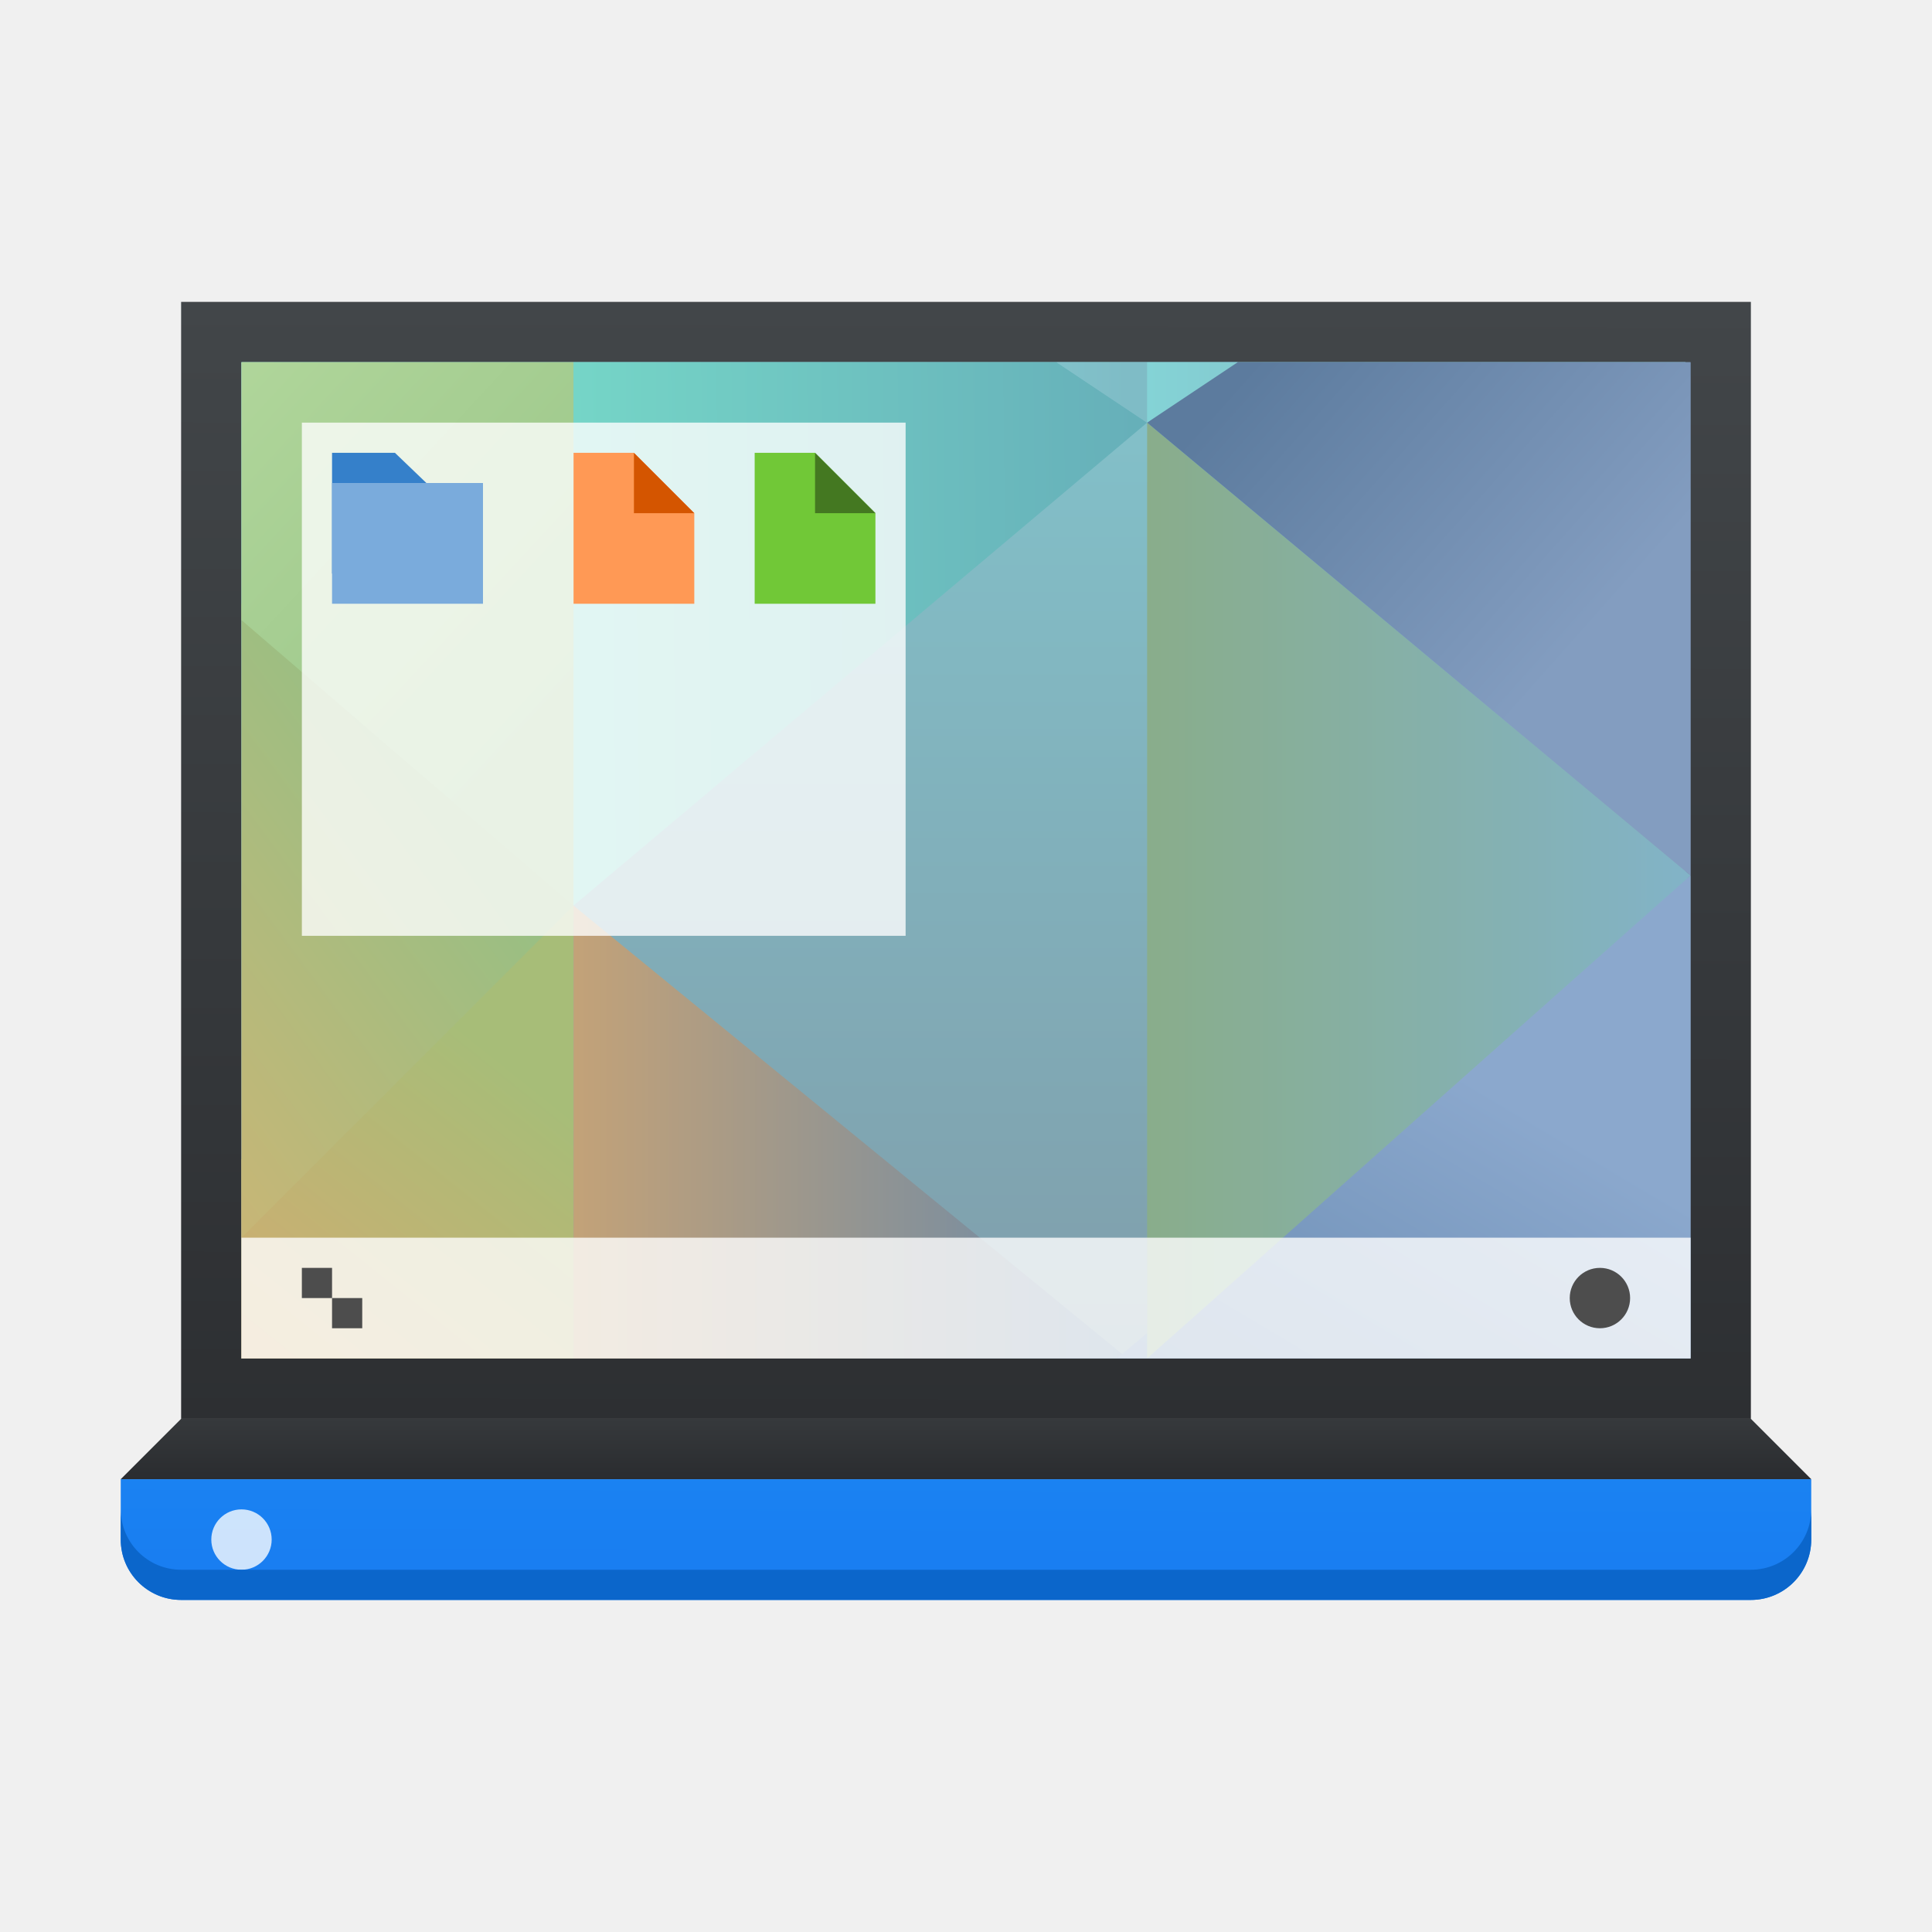
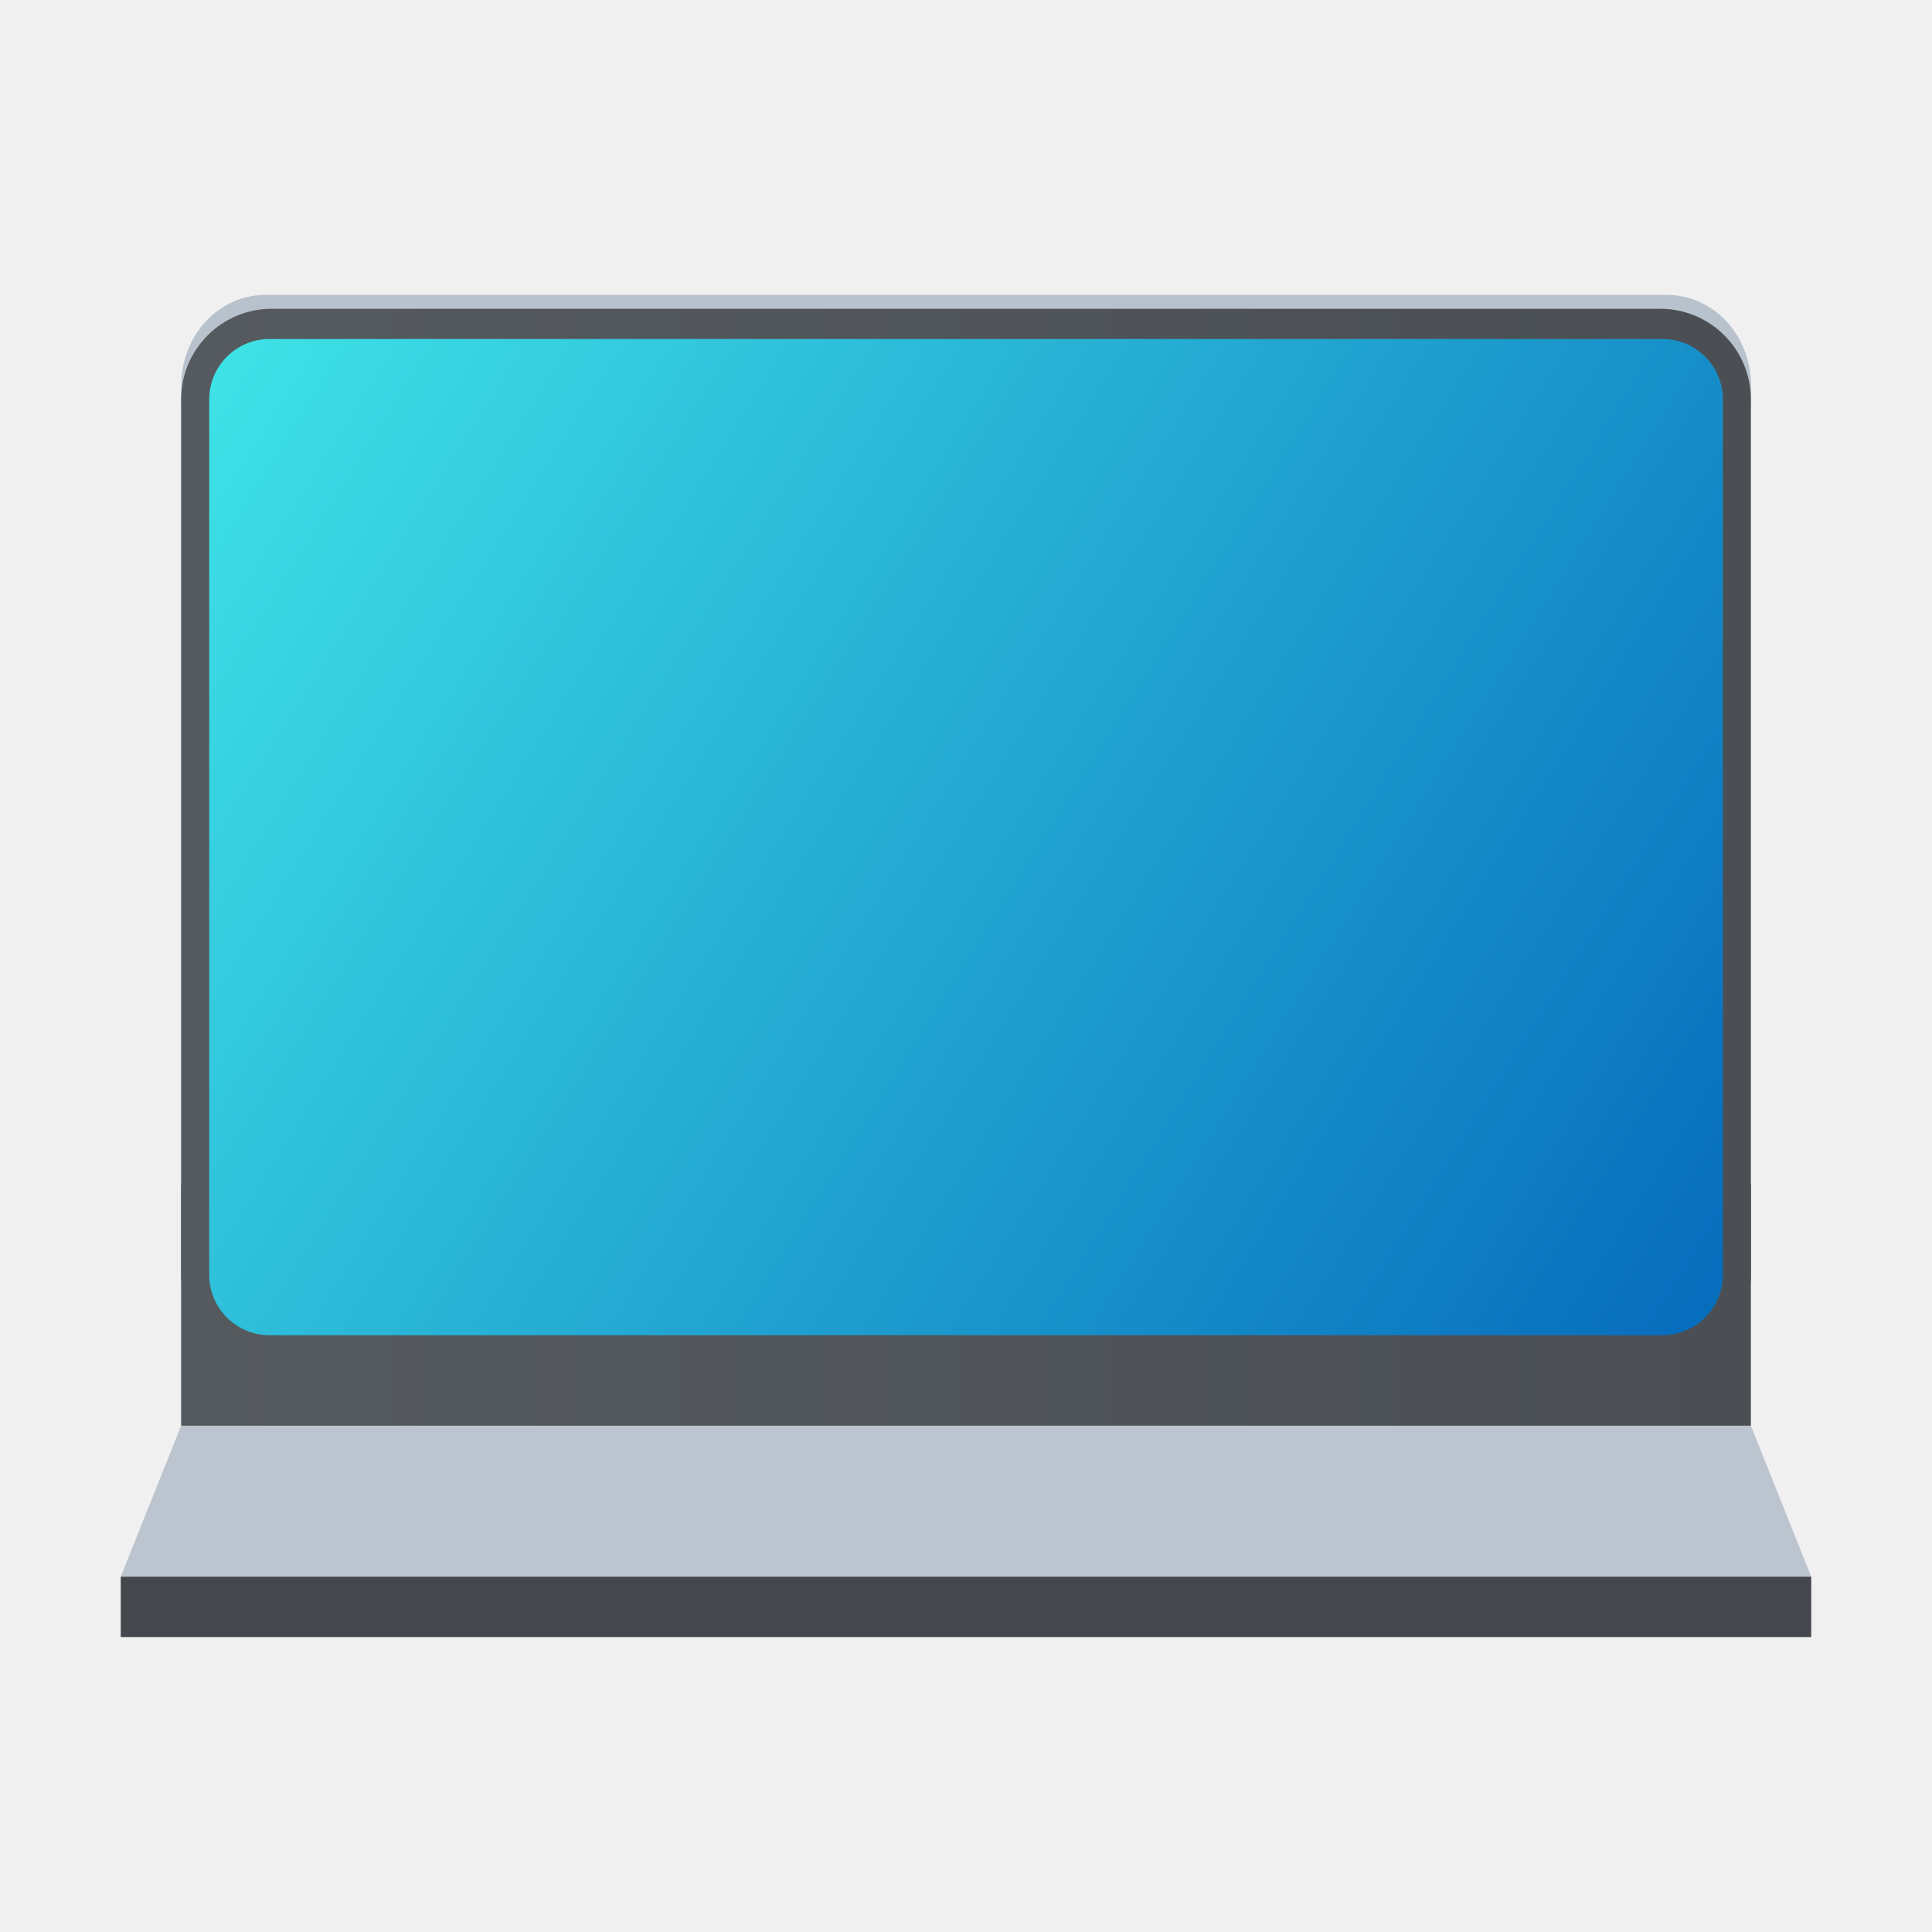
- <svg xmlns="http://www.w3.org/2000/svg" xmlns:xlink="http://www.w3.org/1999/xlink" width="64" version="1.1" height="64">
-   <defs id="defs5455">
+ <svg xmlns="http://www.w3.org/2000/svg" xmlns:xlink="http://www.w3.org/1999/xlink" width="64" height="64" version="1.1">
+   <defs>
    <linearGradient id="linearGradient5002">
-       <stop style="stop-color:#2e5d89" id="stop5004" />
-       <stop offset="1" style="stop-color:#1b92f4" id="stop5006" />
+       <stop stop-color="#2e5d89" offset="0" />
+       <stop stop-color="#1b92f4" offset="1" />
    </linearGradient>
-     <linearGradient id="linearGradient4352" xlink:href="#linearGradient5002" y1="512.798" y2="527.798" x1="400.571" x2="415.571" gradientUnits="userSpaceOnUse" gradientTransform="matrix(1.181818 0 0 1.181818 -74.28571 -95.23599)" />
-     <linearGradient id="linearGradient4159">
-       <stop style="stop-color:#2a2c2f" id="stop4161" />
-       <stop offset="1" style="stop-color:#424649" id="stop4163" />
+     <linearGradient id="linearGradient4352" x1="400.57" x2="415.57" y1="512.8" y2="527.8" gradientTransform="matrix(1.1818 0 0 1.1818 -74.286 -95.236)" gradientUnits="userSpaceOnUse" xlink:href="#linearGradient5002" />
+     <linearGradient id="linearGradient4352-8" x1="400.57" x2="415.57" y1="512.8" y2="527.8" gradientTransform="translate(57.625 10.5)" gradientUnits="userSpaceOnUse" xlink:href="#linearGradient5002" />
+     <linearGradient id="linearGradient1455" x1="4" x2="60" y1="27" y2="27" gradientTransform="matrix(1 0 0 1.0556 376.57 491.03)" gradientUnits="userSpaceOnUse">
+       <stop stop-color="#555a5f" offset="0" />
+       <stop stop-color="#4b4f53" offset="1" />
    </linearGradient>
-     <linearGradient xlink:href="#linearGradient4159" id="linearGradient4250" y1="544.663" x1="409.495" y2="503.798" x2="409.571" gradientUnits="userSpaceOnUse" gradientTransform="matrix(1.083333 0 0 1.027779 -410.619 -509.793)" />
-     <linearGradient id="linearGradient4591">
-       <stop style="stop-color:#7e8f9e" id="stop4593" />
-       <stop offset="1" style="stop-color:#84ced5" id="stop4595" />
+     <linearGradient id="linearGradient17498" x1="4" x2="60" y1="9" y2="45" gradientTransform="matrix(.8954 0 0 .91673 379.92 493.54)" gradientUnits="userSpaceOnUse">
+       <stop stop-color="#3fe3e7" offset="0" />
+       <stop stop-color="#066bbc" offset="1" />
    </linearGradient>
-     <linearGradient xlink:href="#linearGradient4591" id="linearGradient4597-5" y1="541.798" y2="489.798" x2="0" gradientUnits="userSpaceOnUse" gradientTransform="matrix(1.087108 0 0 1.1 -44.37025 -47.97993)" />
-     <linearGradient xlink:href="#linearGradient4675" id="linearGradient4681" y1="535.798" x1="394.571" y2="522.798" x2="404.571" gradientUnits="userSpaceOnUse" gradientTransform="matrix(1.1 0 0 1.142856 -49.45702 -70.68506)" />
-     <linearGradient id="linearGradient4675">
-       <stop style="stop-color:#e4a56d" id="stop4677" />
-       <stop offset="1" style="stop-color:#a7bd78" id="stop4679" />
-     </linearGradient>
-     <linearGradient xlink:href="#linearGradient4683" id="linearGradient4689" x1="404.571" x2="421.571" gradientUnits="userSpaceOnUse" gradientTransform="matrix(1.079524 0 0 1.142857 -41.17329 -70.68517)" />
-     <linearGradient id="linearGradient4683">
-       <stop style="stop-color:#c3a278" id="stop4685" />
-       <stop offset="1" style="stop-color:#6688aa" id="stop4687" />
-     </linearGradient>
-     <linearGradient xlink:href="#linearGradient4722" id="linearGradient4728" y1="536.798" x1="430.571" y2="524.798" x2="437.5" gradientUnits="userSpaceOnUse" gradientTransform="matrix(1.107808 0 0 1.142856 -53.44896 -70.68507)" />
-     <linearGradient id="linearGradient4722">
-       <stop style="stop-color:#6588af" id="stop4724" />
-       <stop offset="1" style="stop-color:#8ba8cd" id="stop4726" />
-     </linearGradient>
-     <linearGradient xlink:href="#linearGradient4834" id="linearGradient4840" x1="421.571" x2="438.571" gradientUnits="userSpaceOnUse" gradientTransform="matrix(1.048986 0 0 1.1 -27.65096 -47.97992)" />
-     <linearGradient id="linearGradient4834">
-       <stop style="stop-color:#89ad8b" id="stop4836" />
-       <stop offset="1" style="stop-color:#82b3c7" id="stop4838" />
-     </linearGradient>
-     <linearGradient xlink:href="#linearGradient4778" id="linearGradient4784" y1="525.798" x1="387.571" y2="513.798" x2="401.571" gradientUnits="userSpaceOnUse" gradientTransform="matrix(1.1 0 0 1.275143 -49.45702 -137.418)" />
-     <linearGradient id="linearGradient4778">
-       <stop style="stop-color:#e1b16f" id="stop4780" />
-       <stop offset="1" style="stop-color:#99bf83" id="stop4782" />
-     </linearGradient>
-     <linearGradient xlink:href="#linearGradient4786" id="linearGradient4792" y1="510.798" x1="404.571" y2="498.798" x2="391.571" gradientUnits="userSpaceOnUse" gradientTransform="matrix(1.1 0 0 1.1 -49.45702 -47.97993)" />
-     <linearGradient id="linearGradient4786">
-       <stop style="stop-color:#99c487" id="stop4788" />
-       <stop offset="1" style="stop-color:#b4d99e" id="stop4790" />
-     </linearGradient>
-     <linearGradient xlink:href="#linearGradient4802" id="linearGradient4808" y1="501.798" x1="404.571" y2="501.616" x2="421.571" gradientUnits="userSpaceOnUse" gradientTransform="matrix(1.117647 0 0 1.1 -56.59659 -47.97993)" />
-     <linearGradient id="linearGradient4802">
-       <stop style="stop-color:#75d5c7" id="stop4804" />
-       <stop offset="1" style="stop-color:#66afb9" id="stop4806" />
-     </linearGradient>
-     <linearGradient xlink:href="#linearGradient4770" id="linearGradient4776" y1="495.798" x1="428.571" y2="504.798" x2="438.571" gradientUnits="userSpaceOnUse" gradientTransform="matrix(1.048985 0 0 1.062501 -27.6507 -29.2379)" />
-     <linearGradient id="linearGradient4770">
-       <stop style="stop-color:#5c7b9e" id="stop4772" />
-       <stop offset="1" style="stop-color:#839dc0" id="stop4774" />
-     </linearGradient>
-     <linearGradient xlink:href="#linearGradient4810" id="linearGradient4816" x1="421.571" x2="406.571" gradientUnits="userSpaceOnUse" gradientTransform="matrix(1.087108 0 0 1.1 -44.37025 -47.97993)" />
-     <linearGradient id="linearGradient4810">
-       <stop style="stop-color:#7fbcc6" id="stop4812" />
-       <stop offset="1" style="stop-color:#8ee4e3" id="stop4814" />
-     </linearGradient>
-     <linearGradient xlink:href="#linearGradient4818" id="linearGradient4824" x1="421.571" x2="436.571" gradientUnits="userSpaceOnUse" gradientTransform="matrix(1.087108 0 0 1.1 -44.37025 -47.97993)" />
-     <linearGradient id="linearGradient4818">
-       <stop style="stop-color:#84d5d7" id="stop4820" />
-       <stop offset="1" style="stop-color:#84a8ba" id="stop4822" />
-     </linearGradient>
-     <linearGradient xlink:href="#linearGradient5002" id="linearGradient4352-8" y1="512.798" x1="400.571" y2="527.798" gradientUnits="userSpaceOnUse" x2="415.571" gradientTransform="matrix(1 0 0 1 57.62496 10.50008)" />
-     <linearGradient xlink:href="#linearGradient4143" id="linearGradient4531" y1="544.663" x1="409.495" y2="503.798" gradientUnits="userSpaceOnUse" x2="409.571" gradientTransform="matrix(1.083333 0 0 1.027779 -34.04754 -14.99504)" />
-     <linearGradient xlink:href="#linearGradient4591" id="linearGradient4533" y1="541.798" y2="489.798" gradientUnits="userSpaceOnUse" x2="0" gradientTransform="matrix(1.087108 0 0 1.1 -44.37025 -45.9799)" />
-     <linearGradient xlink:href="#linearGradient4675" id="linearGradient4535" y1="535.798" x1="394.571" y2="522.798" gradientUnits="userSpaceOnUse" x2="404.571" gradientTransform="matrix(1.1 0 0 1.142856 -49.45702 -68.68503)" />
-     <linearGradient xlink:href="#linearGradient4683" id="linearGradient4537" x1="404.571" gradientUnits="userSpaceOnUse" x2="421.571" gradientTransform="matrix(1.079524 0 0 1.142857 -41.17329 -68.68515)" />
-     <linearGradient xlink:href="#linearGradient4722" id="linearGradient4539" y1="536.798" x1="430.571" y2="524.798" gradientUnits="userSpaceOnUse" x2="437.5" gradientTransform="matrix(1.107808 0 0 1.142856 -53.44896 -68.68505)" />
-     <linearGradient xlink:href="#linearGradient4834" id="linearGradient4541" x1="421.571" gradientUnits="userSpaceOnUse" x2="438.571" gradientTransform="matrix(1.048986 0 0 1.1 -27.65096 -45.9799)" />
-     <linearGradient xlink:href="#linearGradient4778" id="linearGradient4543" y1="525.798" x1="387.571" y2="513.798" gradientUnits="userSpaceOnUse" x2="401.571" gradientTransform="matrix(1.1 0 0 1.275143 -49.45702 -135.418)" />
-     <linearGradient xlink:href="#linearGradient4786" id="linearGradient4545" y1="510.798" x1="404.571" y2="498.798" gradientUnits="userSpaceOnUse" x2="391.571" gradientTransform="matrix(1.1 0 0 1.1 -49.45702 -45.9799)" />
-     <linearGradient xlink:href="#linearGradient4802" id="linearGradient4547" y1="501.798" x1="404.571" y2="501.616" gradientUnits="userSpaceOnUse" x2="421.571" gradientTransform="matrix(1.117647 0 0 1.1 -56.59659 -45.9799)" />
-     <linearGradient xlink:href="#linearGradient4770" id="linearGradient4549" y1="495.798" x1="428.571" y2="504.798" gradientUnits="userSpaceOnUse" x2="438.571" gradientTransform="matrix(1.048985 0 0 1.062501 -27.6507 -27.23787)" />
-     <linearGradient xlink:href="#linearGradient4810" id="linearGradient4551" x1="421.571" gradientUnits="userSpaceOnUse" x2="406.571" gradientTransform="matrix(1.087108 0 0 1.1 -44.37025 -45.9799)" />
-     <linearGradient xlink:href="#linearGradient4818" id="linearGradient4553" x1="421.571" gradientUnits="userSpaceOnUse" x2="436.571" gradientTransform="matrix(1.087108 0 0 1.1 -44.37025 -45.9799)" />
-     <linearGradient xlink:href="#linearGradient4159" id="linearGradient4592" y1="540.798" y2="536.798" x2="0" gradientUnits="userSpaceOnUse" />
-     <linearGradient id="linearGradient4143">
-       <stop style="stop-color:#197cf1" id="stop4145" />
-       <stop offset="1" style="stop-color:#20bcfa" id="stop4147" />
-     </linearGradient>
+     <linearGradient id="linearGradient1205" x1="4" x2="60" y1="27" y2="27" gradientTransform="matrix(.92857 0 0 .22223 378.86 527.8)" gradientUnits="userSpaceOnUse" xlink:href="#linearGradient1455" />
+     <linearGradient id="linearGradient1519" x1="4" x2="60" y1="27" y2="27" gradientTransform="matrix(.92857 0 0 .97233 378.86 492.04)" gradientUnits="userSpaceOnUse" xlink:href="#linearGradient1455" />
  </defs>
-   <g id="layer1" transform="matrix(1 0 0 1 -376.5714 -491.798)">
-     <path cx="408.571" cy="519.798" style="fill:url(#linearGradient4352);stroke-linecap:round;stroke-linejoin:round;stroke-width:2" id="circle4309-6" r="10" />
-     <g id="g4853" transform="matrix(1 0 0 1 0 2.00002)">
-       <path style="stroke-opacity:0.55;fill:url(#linearGradient4250);stroke-width:2.8" id="rect4173" d="M 6,8 6,45 58,45 58,8 Z" transform="matrix(1 0 0 1 376.5714 491.798)" />
-       <path style="fill:url(#linearGradient4597-5)" id="path4589-5" d="m 384.571,501.798 0,33 47.833,0 0,-33 -47.833,0 z" />
-       <path style="fill:url(#linearGradient4681);fill-rule:evenodd" id="path4476-9" d="m 395.571,518.798 -11,9.411 0,6.589 11,0 0,-16 z" />
-       <path style="fill:url(#linearGradient4689);fill-rule:evenodd" id="path4478-4" d="m 395.571,519.798 0,15 18.352,0 z" />
-       <path style="fill:url(#linearGradient4728);fill-rule:evenodd" id="path4488-0-8" d="m 432.571,518.798 -19,16 19,1e-5 z" />
-       <path style="fill:url(#linearGradient4840);fill-rule:evenodd" id="path4188-3" d="m 414.571,528.198 0,-24.4 18,15 -18,16 z" />
-       <path style="fill:url(#linearGradient4784);fill-rule:evenodd" id="path4192-6" d="m 384.571,509.798 0,21 11,-11 z" />
-       <path style="fill:url(#linearGradient4792);fill-rule:evenodd" id="path4198-3" d="m 384.571,501.798 0,8.542 11,9.458 0,-7 0,-11 z" />
-       <path style="fill:url(#linearGradient4808);fill-rule:evenodd" id="path4200-1" d="m 395.571,501.798 0,11 0,7 19,-16 -3,-2 z" />
-       <path style="fill:url(#linearGradient4776);fill-rule:evenodd" id="path4202-1" d="m 417.12,501.798 -2.549,2 18,15 0,-6 0,-11 z" />
-       <path style="fill:url(#linearGradient4816);fill-rule:evenodd" id="path4206-9-2" d="m 411.571,501.798 3,2 0,-2 z" />
-       <path style="fill:url(#linearGradient4824);fill-rule:evenodd" id="path4208-1-1" d="m 414.571,501.798 0,2 3,-2 z" />
-       <rect width="48" x="384.571" y="530.798" height="4" style="fill:#ffffff;fill-opacity:0.784" id="rect4267" />
-       <circle cx="429.571" cy="532.798" style="fill:#4d4d4d" r="1" id="path4166" />
-       <path style="fill:#4d4d4d" id="rect4183" d="m 386.571,531.798 0,1 1,0 0,-1 z m 1,1 0,1 1,0 0,-1 z" />
-       <rect width="20" x="386.571" y="503.798" height="17" style="fill:#ffffff;fill-opacity:0.784" id="rect3432" />
-       <path style="fill:#3580ca" id="rect4160" d="m 387.571,504.798 0,4 4.167,0 0,-3 -1.042,0 -1.042,-1 z" />
-       <path style="fill:#ff9955" id="rect4235" d="m 395.571,504.798 0,5 4,0 0,-3 -2,-2 z" />
-       <path style="fill:#d45500;fill-rule:evenodd" id="path4237" d="m 397.571,504.798 2,2 -2,0 z" />
-       <path style="fill:#7aabdc" id="rect4272" d="m 387.571,505.798 5,0 0,4 -5,0 z" />
-       <path style="fill:#71c837" id="path4275" d="m 401.571,504.798 0,5 4,0 0,-3 -2,-2 z" />
-       <path style="fill:#447821;fill-rule:evenodd" id="path4277" d="m 403.571,504.798 2,2 -2,0 z" />
+   <g transform="translate(-376.57 -491.8)">
+     <g transform="translate(0 1.2291)">
+       <path d="m382.57 537.8h52l1.999 5h-55.999z" color="#000000" color-rendering="auto" dominant-baseline="auto" fill="#bcc5cf" image-rendering="optimizeSpeed" shape-rendering="auto" solid-color="#000000" stop-color="#000000" stroke-width="9.456" style="font-feature-settings:normal;font-variant-alternates:normal;font-variant-caps:normal;font-variant-east-asian:normal;font-variant-ligatures:normal;font-variant-numeric:normal;font-variant-position:normal;font-variation-settings:normal;inline-size:0;isolation:auto;mix-blend-mode:normal;shape-margin:0;shape-padding:0;text-decoration-color:#000000;text-decoration-line:none;text-decoration-style:solid;text-indent:0;text-orientation:mixed;text-transform:none;white-space:normal" />
+       <path d="m380.57 542.8h55.999v2h-55.999z" color="#000000" color-rendering="auto" dominant-baseline="auto" fill="#44484c" fill-opacity=".996" image-rendering="optimizeSpeed" shape-rendering="auto" solid-color="#000000" stop-color="#000000" stroke-width="9.428" style="font-feature-settings:normal;font-variant-alternates:normal;font-variant-caps:normal;font-variant-east-asian:normal;font-variant-ligatures:normal;font-variant-numeric:normal;font-variant-position:normal;font-variation-settings:normal;inline-size:0;isolation:auto;mix-blend-mode:normal;shape-margin:0;shape-padding:0;text-decoration-color:#000000;text-decoration-line:none;text-decoration-style:solid;text-indent:0;text-orientation:mixed;text-transform:none;white-space:normal" />
+       <rect x="382.57" y="529.8" width="52" height="8" ry="0" fill="url(#linearGradient1205)" stroke-linecap="round" stroke-linejoin="round" stroke-width=".363" />
+       <path d="m385.36 500.34c-1.543 0-2.786 1.338-2.786 3v1c0-1.662 1.242-3 2.786-3h46.429c1.543 0 2.786 1.338 2.786 3v-1c0-1.662-1.242-3-2.786-3z" fill="#b8c2cc" stroke-width=".964" />
+       <rect x="382.57" y="500.8" width="52" height="35.002" ry="3.002" fill="url(#linearGradient1519)" stroke-linecap="round" stroke-linejoin="round" stroke-width=".76" />
+       <rect x="383.5" y="501.8" width="50.143" height="33.002" ry="2.002" fill="url(#linearGradient17498)" stroke-linecap="round" stroke-linejoin="round" stroke-width=".725" />
    </g>
-     <path cx="408.571" cy="519.798" style="fill:url(#linearGradient4352-8);stroke-linecap:round;stroke-linejoin:round;stroke-width:2" id="circle4309-6-3" r="10" />
-     <path style="stroke-opacity:0.55;fill:url(#linearGradient4531);stroke-width:2.8" id="rect4173-6" d="m 380.571,540.798 0,2 a 2,2 0 0 0 2,2 l 52,0 a 2,2 0 0 0 2,-2 l 0,-2 -2,0 -52,0 -2,0 z" />
-     <path style="fill:url(#linearGradient4533)" id="path4589-5-9" d="m 384.571,503.798 0,33 47.833,0 0,-33 -47.833,0 z" />
-     <path style="fill:url(#linearGradient4535);fill-rule:evenodd" id="path4476-9-4" d="m 395.571,520.798 -11,9.411 0,6.589 11,0 0,-16 z" />
-     <path style="fill:url(#linearGradient4537);fill-rule:evenodd" id="path4478-4-76" d="m 395.571,521.798 0,15 18.352,0 z" />
-     <path style="fill:url(#linearGradient4539);fill-rule:evenodd" id="path4488-0-8-6" d="m 432.571,520.798 -19,16 19,10e-6 z" />
-     <path style="fill:url(#linearGradient4541);fill-rule:evenodd" id="path4188-3-5" d="m 414.571,530.198 0,-24.4 18,15 -18,16 z" />
-     <path style="fill:url(#linearGradient4543);fill-rule:evenodd" id="path4192-6-6" d="m 384.571,511.798 0,21 11,-11 z" />
-     <path style="fill:url(#linearGradient4545);fill-rule:evenodd" id="path4198-3-3" d="m 384.571,503.798 0,8.542 11,9.458 0,-7 0,-11 z" />
-     <path style="fill:url(#linearGradient4547);fill-rule:evenodd" id="path4200-1-8" d="m 395.571,503.798 0,11 0,7 19,-16 -3,-2 z" />
-     <path style="fill:url(#linearGradient4549);fill-rule:evenodd" id="path4202-1-0" d="m 417.12,503.798 -2.549,2 18,15 0,-6 0,-11 z" />
-     <path style="fill:url(#linearGradient4551);fill-rule:evenodd" id="path4206-9-2-50" d="m 411.571,503.798 3,2 0,-2 z" />
-     <path style="fill:url(#linearGradient4553);fill-rule:evenodd" id="path4208-1-1-3" d="m 414.571,503.798 0,2 3,-2 z" />
-     <rect width="48" x="384.571" y="532.798" height="4" style="fill:#ffffff;fill-opacity:0.784" id="rect4267-5" />
-     <circle cx="429.571" cy="534.798" style="fill:#4d4d4d" id="path4166-70" r="1" />
-     <path style="fill:#4d4d4d" id="rect4183-8" d="m 386.571,533.798 0,1 1,0 0,-1 z m 1,1 0,1 1,0 0,-1 z" />
-     <rect width="20" x="386.571" y="505.798" height="17" style="fill:#ffffff;fill-opacity:0.784" id="rect3432-0" />
-     <path style="fill:#3580ca" id="rect4160-5" d="m 387.571,506.798 0,4 4.167,0 0,-3 -1.042,0 -1.042,-1 z" />
-     <path style="fill:#ff9955" id="rect4235-8" d="m 395.571,506.798 0,5 4,0 0,-3 -2,-2 z" />
-     <path style="fill:#d45500;fill-rule:evenodd" id="path4237-5" d="m 397.571,506.798 2,2 -2,0 z" />
-     <path style="fill:#7aabdc" id="rect4272-6" d="m 387.571,507.798 5,0 0,4 -5,0 z" />
-     <path style="fill:#71c837" id="path4275-8" d="m 401.571,506.798 0,5 4,0 0,-3 -2,-2 z" />
-     <path style="fill:#447821;fill-rule:evenodd" id="path4277-5" d="m 403.571,506.798 2,2 -2,0 z" />
-     <circle cx="384.571" cy="542.798" style="fill:#ffffff;fill-opacity:0.784;stroke-linecap:round;stroke-linejoin:round;stroke-width:2" id="path4292-0" r="1" />
-     <path style="fill:url(#linearGradient4592);fill-rule:evenodd" id="path4584" d="m 380.571,540.798 56,0 -2,-2 -52,0 -2,2 z" />
-     <path style="stroke-opacity:0.55;fill:#0b66cb;stroke-width:2.8" id="path4259" d="M 4 50 L 4 51 A 2 2 0 0 0 6 53 L 58 53 A 2 2 0 0 0 60 51 L 60 50 A 2 2 0 0 1 58 52 L 6 52 A 2 2 0 0 1 4 50 z " transform="matrix(1 0 0 1 376.5714 491.798)" />
  </g>
</svg>
